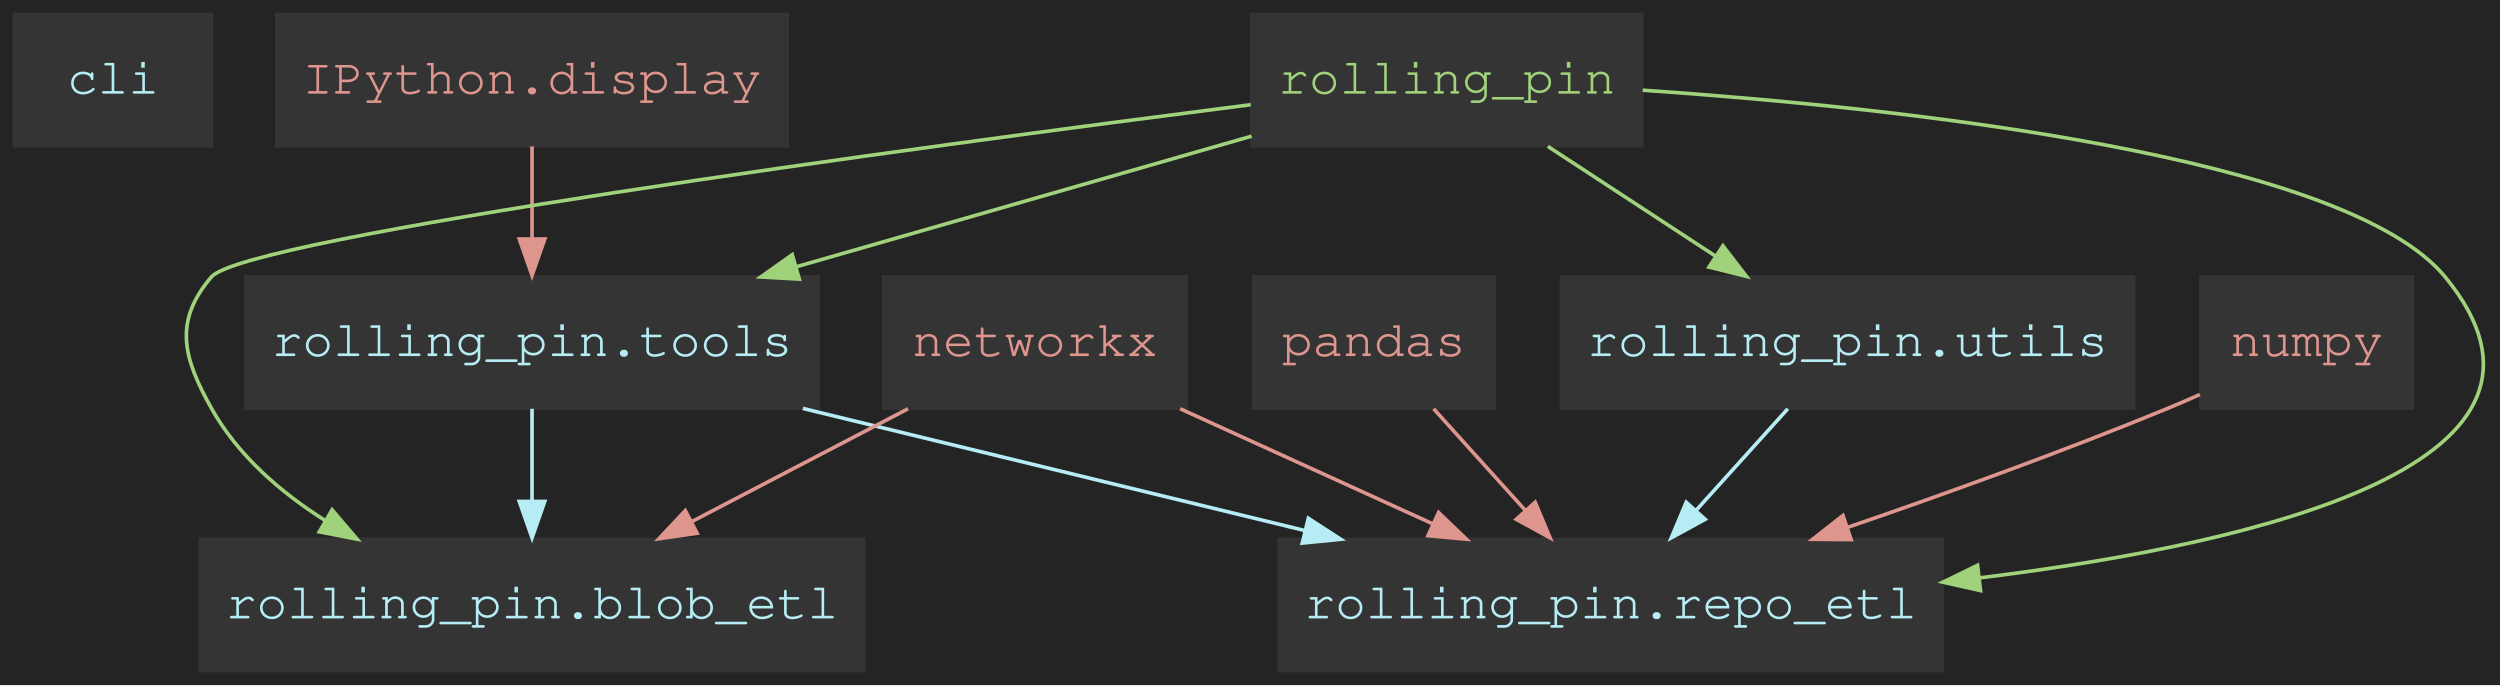
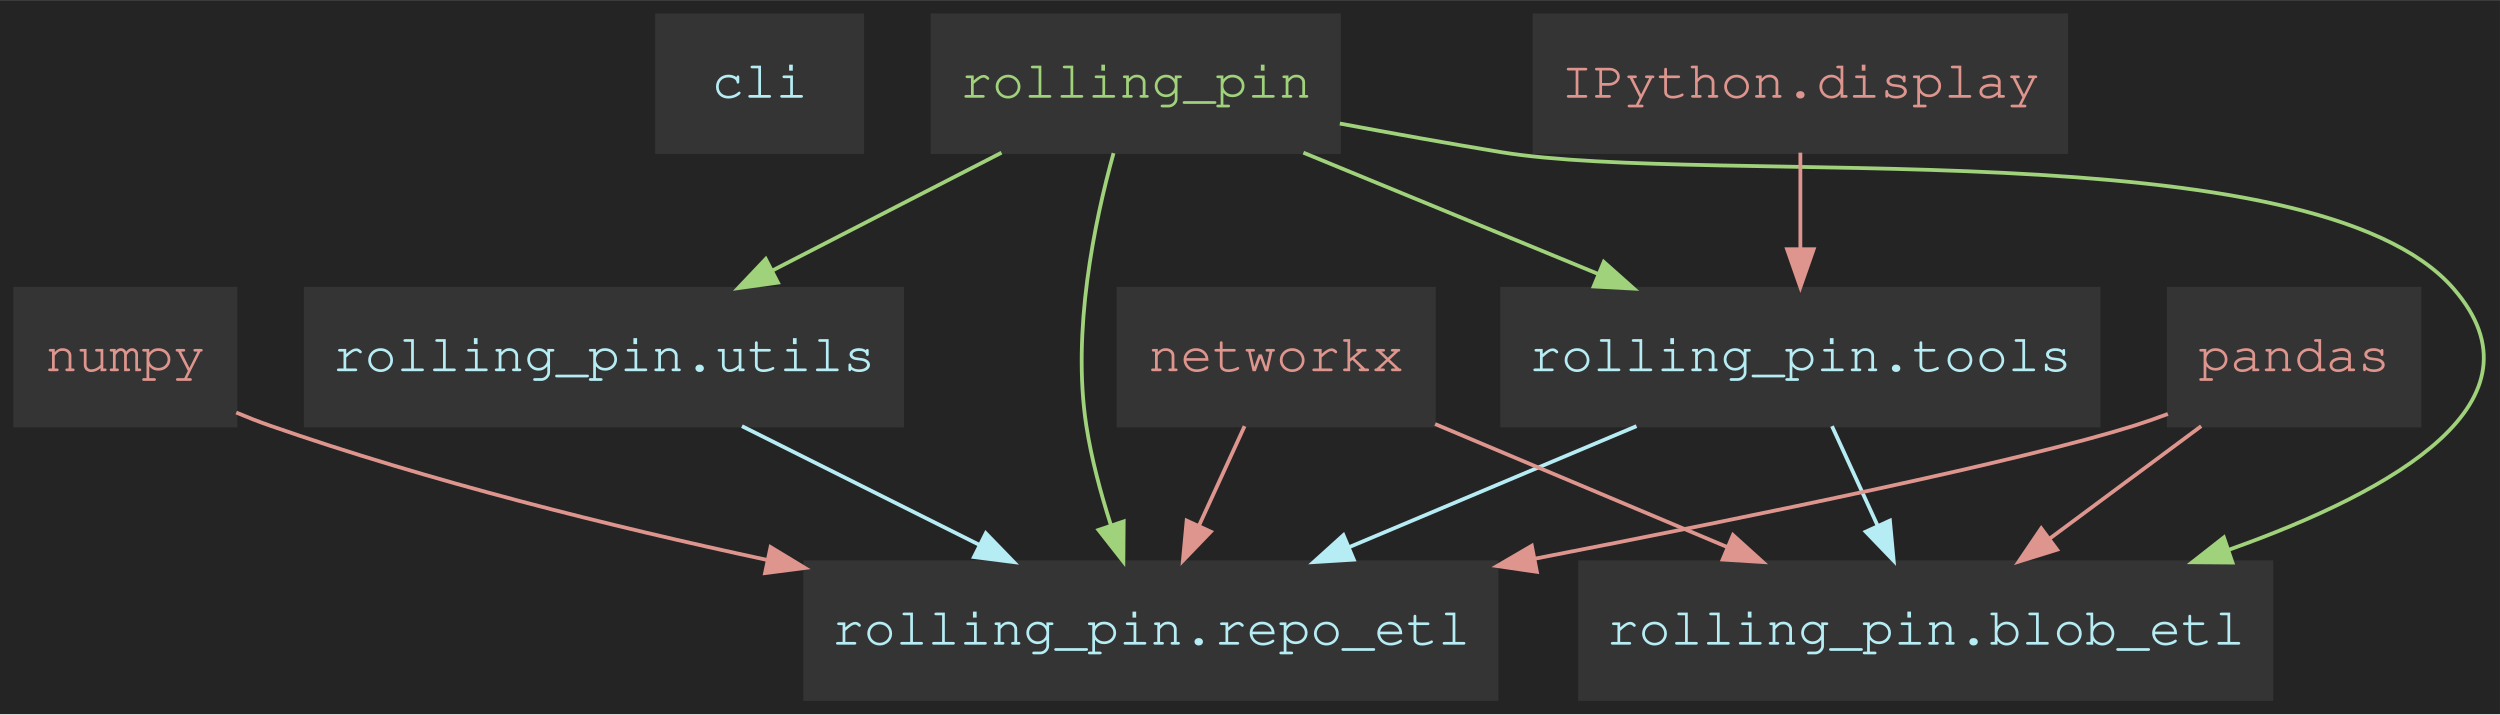
- <svg xmlns="http://www.w3.org/2000/svg" width="686pt" height="188pt" viewBox="0.00 0.00 686.04 188.00">
+ <svg xmlns="http://www.w3.org/2000/svg" width="658pt" height="188pt" viewBox="0.00 0.00 658.20 188.00">
  <g id="graph0" class="graph" transform="scale(1 1) rotate(0) translate(4 184)">
-     <polygon fill="#242424" stroke="transparent" points="-4,4 -4,-184 682.045,-184 682.045,4 -4,4" />
+     <polygon fill="#242424" stroke="transparent" points="-4,4 -4,-184 654.196,-184 654.196,4 -4,4" />
    <g id="node1" class="node">
-       <polygon fill="#343434" stroke="#343434" points="54,-180 0,-180 0,-144 54,-144 54,-180" />
-       <text text-anchor="middle" x="27" y="-158.3" font-family="Courier,monospace" font-size="14.00" fill="#b6ecf3">cli</text>
+       <polygon fill="#343434" stroke="#343434" points="223,-180 169,-180 169,-144 223,-144 223,-180" />
+       <text text-anchor="middle" x="196" y="-158.3" font-family="Courier,monospace" font-size="14.00" fill="#b6ecf3">cli</text>
    </g>
    <g id="node2" class="node">
-       <polygon fill="#343434" stroke="#343434" points="233,-36 51,-36 51,0 233,0 233,-36" />
-       <text text-anchor="middle" x="142" y="-14.3" font-family="Courier,monospace" font-size="14.00" fill="#b6ecf3">rolling_pin.blob_etl</text>
+       <polygon fill="#343434" stroke="#343434" points="594,-36 412,-36 412,0 594,0 594,-36" />
+       <text text-anchor="middle" x="503" y="-14.3" font-family="Courier,monospace" font-size="14.00" fill="#b6ecf3">rolling_pin.blob_etl</text>
    </g>
    <g id="node3" class="node">
-       <polygon fill="#343434" stroke="#343434" points="529,-36 347,-36 347,0 529,0 529,-36" />
-       <text text-anchor="middle" x="438" y="-14.3" font-family="Courier,monospace" font-size="14.00" fill="#b6ecf3">rolling_pin.repo_etl</text>
+       <polygon fill="#343434" stroke="#343434" points="390,-36 208,-36 208,0 390,0 390,-36" />
+       <text text-anchor="middle" x="299" y="-14.3" font-family="Courier,monospace" font-size="14.00" fill="#b6ecf3">rolling_pin.repo_etl</text>
    </g>
    <g id="node4" class="node">
-       <polygon fill="#343434" stroke="#343434" points="220.5,-108 63.5,-108 63.5,-72 220.5,-72 220.5,-108" />
-       <text text-anchor="middle" x="142" y="-86.3" font-family="Courier,monospace" font-size="14.00" fill="#b6ecf3">rolling_pin.tools</text>
+       <polygon fill="#343434" stroke="#343434" points="548.5,-108 391.5,-108 391.5,-72 548.5,-72 548.5,-108" />
+       <text text-anchor="middle" x="470" y="-86.3" font-family="Courier,monospace" font-size="14.00" fill="#b6ecf3">rolling_pin.tools</text>
    </g>
    <g id="edge1" class="edge">
-       <path fill="none" stroke="#b6ecf3" d="M142,-71.831C142,-64.131 142,-54.974 142,-46.417" />
-       <polygon fill="#b6ecf3" stroke="#b6ecf3" points="145.5,-46.413 142,-36.413 138.5,-46.413 145.5,-46.413" />
+       <path fill="none" stroke="#b6ecf3" d="M478.327,-71.831C481.973,-63.877 486.331,-54.369 490.363,-45.572" />
+       <polygon fill="#b6ecf3" stroke="#b6ecf3" points="493.576,-46.962 494.561,-36.413 487.212,-44.046 493.576,-46.962" />
    </g>
    <g id="edge2" class="edge">
-       <path fill="none" stroke="#b6ecf3" d="M216.311,-71.924C258.175,-61.741 310.6,-48.989 353.957,-38.443" />
-       <polygon fill="#b6ecf3" stroke="#b6ecf3" points="355.026,-41.785 363.915,-36.021 353.371,-34.983 355.026,-41.785" />
+       <path fill="none" stroke="#b6ecf3" d="M426.849,-71.831C403.878,-62.159 375.449,-50.189 351.237,-39.994" />
+       <polygon fill="#b6ecf3" stroke="#b6ecf3" points="352.415,-36.693 341.84,-36.038 349.698,-43.144 352.415,-36.693" />
    </g>
    <g id="node5" class="node">
-       <polygon fill="#343434" stroke="#343434" points="581.5,-108 424.5,-108 424.5,-72 581.5,-72 581.5,-108" />
-       <text text-anchor="middle" x="503" y="-86.3" font-family="Courier,monospace" font-size="14.00" fill="#b6ecf3">rolling_pin.utils</text>
+       <polygon fill="#343434" stroke="#343434" points="233.5,-108 76.5,-108 76.5,-72 233.5,-72 233.5,-108" />
+       <text text-anchor="middle" x="155" y="-86.3" font-family="Courier,monospace" font-size="14.00" fill="#b6ecf3">rolling_pin.utils</text>
    </g>
    <g id="edge3" class="edge">
-       <path fill="none" stroke="#b6ecf3" d="M486.598,-71.831C478.959,-63.369 469.732,-53.149 461.379,-43.897" />
-       <polygon fill="#b6ecf3" stroke="#b6ecf3" points="463.922,-41.491 454.623,-36.413 458.726,-46.181 463.922,-41.491" />
+       <path fill="none" stroke="#b6ecf3" d="M191.337,-71.831C210.34,-62.33 233.776,-50.612 253.925,-40.537" />
+       <polygon fill="#b6ecf3" stroke="#b6ecf3" points="255.545,-43.641 262.924,-36.038 252.415,-37.38 255.545,-43.641" />
    </g>
    <g id="node6" class="node">
-       <polygon fill="#343434" stroke="#343434" points="212,-180 72,-180 72,-144 212,-144 212,-180" />
-       <text text-anchor="middle" x="142" y="-158.3" font-family="Courier,monospace" font-size="14.00" fill="#de958e">IPython.display</text>
+       <polygon fill="#343434" stroke="#343434" points="348.5,-180 241.5,-180 241.5,-144 348.5,-144 348.5,-180" />
+       <text text-anchor="middle" x="295" y="-158.3" font-family="Courier,monospace" font-size="14.00" fill="#a0d17b">rolling_pin</text>
    </g>
    <g id="edge4" class="edge">
-       <path fill="none" stroke="#de958e" d="M142,-143.831C142,-136.131 142,-126.974 142,-118.417" />
-       <polygon fill="#de958e" stroke="#de958e" points="145.5,-118.413 142,-108.413 138.5,-118.413 145.5,-118.413" />
+       <path fill="none" stroke="#a0d17b" d="M348.748,-151.502C362.502,-148.931 377.281,-146.269 391,-144 446.593,-134.806 605.092,-150.579 642,-108 667.613,-78.452 626.767,-54.895 582.855,-39.305" />
+       <polygon fill="#a0d17b" stroke="#a0d17b" points="583.759,-35.916 573.164,-36.003 581.501,-42.541 583.759,-35.916" />
+     </g>
+     <g id="edge5" class="edge">
+       <path fill="none" stroke="#a0d17b" d="M289.173,-143.714C284.125,-125.52 278.187,-96.81 282,-72 283.337,-63.298 285.82,-54.074 288.483,-45.759" />
+       <polygon fill="#a0d17b" stroke="#a0d17b" points="291.841,-46.758 291.756,-36.163 285.215,-44.498 291.841,-46.758" />
+     </g>
+     <g id="edge6" class="edge">
+       <path fill="none" stroke="#a0d17b" d="M339.16,-143.831C362.773,-134.116 392.02,-122.083 416.87,-111.859" />
+       <polygon fill="#a0d17b" stroke="#a0d17b" points="418.241,-115.08 426.158,-108.038 415.578,-108.606 418.241,-115.08" />
+     </g>
+     <g id="edge7" class="edge">
+       <path fill="none" stroke="#a0d17b" d="M259.672,-143.831C241.351,-134.409 218.79,-122.806 199.31,-112.788" />
+       <polygon fill="#a0d17b" stroke="#a0d17b" points="200.81,-109.624 190.317,-108.163 197.609,-115.849 200.81,-109.624" />
    </g>
    <g id="node7" class="node">
-       <polygon fill="#343434" stroke="#343434" points="321.5,-108 238.5,-108 238.5,-72 321.5,-72 321.5,-108" />
-       <text text-anchor="middle" x="280" y="-86.3" font-family="Courier,monospace" font-size="14.00" fill="#de958e">networkx</text>
+       <polygon fill="#343434" stroke="#343434" points="540,-180 400,-180 400,-144 540,-144 540,-180" />
+       <text text-anchor="middle" x="470" y="-158.3" font-family="Courier,monospace" font-size="14.00" fill="#de958e">IPython.display</text>
    </g>
-     <g id="edge5" class="edge">
-       <path fill="none" stroke="#de958e" d="M245.177,-71.831C227.199,-62.452 205.08,-50.911 185.938,-40.924" />
-       <polygon fill="#de958e" stroke="#de958e" points="187.297,-37.685 176.812,-36.163 184.059,-43.892 187.297,-37.685" />
-     </g>
-     <g id="edge6" class="edge">
-       <path fill="none" stroke="#de958e" d="M319.87,-71.831C340.908,-62.245 366.898,-50.401 389.14,-40.266" />
-       <polygon fill="#de958e" stroke="#de958e" points="390.768,-43.37 398.417,-36.038 387.865,-37 390.768,-43.37" />
+     <g id="edge8" class="edge">
+       <path fill="none" stroke="#de958e" d="M470,-143.831C470,-136.131 470,-126.974 470,-118.417" />
+       <polygon fill="#de958e" stroke="#de958e" points="473.5,-118.413 470,-108.413 466.5,-118.413 473.5,-118.413" />
    </g>
    <g id="node8" class="node">
-       <polygon fill="#343434" stroke="#343434" points="446.5,-180 339.5,-180 339.5,-144 446.5,-144 446.5,-180" />
-       <text text-anchor="middle" x="393" y="-158.3" font-family="Courier,monospace" font-size="14.00" fill="#a0d17b">rolling_pin</text>
-     </g>
-     <g id="edge7" class="edge">
-       <path fill="none" stroke="#a0d17b" d="M339.221,-155.277C245.953,-143.362 63.2,-118.781 54,-108 43.614,-95.829 46.186,-85.962 54,-72 61.184,-59.164 72.804,-49.008 85.279,-41.134" />
-       <polygon fill="#a0d17b" stroke="#a0d17b" points="87.134,-44.104 94.008,-36.041 83.607,-38.057 87.134,-44.104" />
-     </g>
-     <g id="edge8" class="edge">
-       <path fill="none" stroke="#a0d17b" d="M446.782,-159.257C518.516,-154.345 639.673,-141.238 667,-108 708.56,-57.45 618.37,-35.17 539.232,-25.428" />
-       <polygon fill="#a0d17b" stroke="#a0d17b" points="539.49,-21.935 529.15,-24.246 538.674,-28.887 539.49,-21.935" />
+       <polygon fill="#343434" stroke="#343434" points="373.5,-108 290.5,-108 290.5,-72 373.5,-72 373.5,-108" />
+       <text text-anchor="middle" x="332" y="-86.3" font-family="Courier,monospace" font-size="14.00" fill="#de958e">networkx</text>
    </g>
    <g id="edge9" class="edge">
-       <path fill="none" stroke="#a0d17b" d="M339.462,-146.643C303.017,-136.188 254.344,-122.226 214.442,-110.78" />
-       <polygon fill="#a0d17b" stroke="#a0d17b" points="215.34,-107.397 204.762,-108.004 213.41,-114.125 215.34,-107.397" />
+       <path fill="none" stroke="#de958e" d="M373.831,-72.387C397.065,-62.604 426.18,-50.345 450.884,-39.944" />
+       <polygon fill="#de958e" stroke="#de958e" points="452.256,-43.164 460.114,-36.057 449.539,-36.712 452.256,-43.164" />
    </g>
    <g id="edge10" class="edge">
-       <path fill="none" stroke="#a0d17b" d="M420.758,-143.831C434.697,-134.707 451.76,-123.539 466.723,-113.745" />
-       <polygon fill="#a0d17b" stroke="#a0d17b" points="468.801,-116.568 475.251,-108.163 464.967,-110.711 468.801,-116.568" />
+       <path fill="none" stroke="#de958e" d="M323.673,-71.831C320.027,-63.877 315.669,-54.369 311.637,-45.572" />
+       <polygon fill="#de958e" stroke="#de958e" points="314.788,-44.046 307.439,-36.413 308.424,-46.962 314.788,-44.046" />
    </g>
    <g id="node9" class="node">
-       <polygon fill="#343434" stroke="#343434" points="658,-108 600,-108 600,-72 658,-72 658,-108" />
-       <text text-anchor="middle" x="629" y="-86.3" font-family="Courier,monospace" font-size="14.00" fill="#de958e">numpy</text>
+       <polygon fill="#343434" stroke="#343434" points="58,-108 0,-108 0,-72 58,-72 58,-108" />
+       <text text-anchor="middle" x="29" y="-86.3" font-family="Courier,monospace" font-size="14.00" fill="#de958e">numpy</text>
    </g>
    <g id="edge11" class="edge">
-       <path fill="none" stroke="#de958e" d="M599.676,-75.743C596.762,-74.437 593.835,-73.168 591,-72 562.461,-60.241 530.32,-48.655 502.891,-39.248" />
-       <polygon fill="#de958e" stroke="#de958e" points="503.993,-35.926 493.399,-36.015 501.736,-42.552 503.993,-35.926" />
+       <path fill="none" stroke="#de958e" d="M58.198,-75.411C61.137,-74.172 64.105,-73.01 67,-72 109.026,-57.345 156.721,-45.468 197.89,-36.623" />
+       <polygon fill="#de958e" stroke="#de958e" points="198.875,-39.992 207.934,-34.497 197.426,-33.144 198.875,-39.992" />
    </g>
    <g id="node10" class="node">
-       <polygon fill="#343434" stroke="#343434" points="406,-108 340,-108 340,-72 406,-72 406,-108" />
-       <text text-anchor="middle" x="373" y="-86.3" font-family="Courier,monospace" font-size="14.00" fill="#de958e">pandas</text>
+       <polygon fill="#343434" stroke="#343434" points="633,-108 567,-108 567,-72 633,-72 633,-108" />
+       <text text-anchor="middle" x="600" y="-86.3" font-family="Courier,monospace" font-size="14.00" fill="#de958e">pandas</text>
    </g>
    <g id="edge12" class="edge">
-       <path fill="none" stroke="#de958e" d="M389.402,-71.831C397.041,-63.369 406.268,-53.149 414.621,-43.897" />
-       <polygon fill="#de958e" stroke="#de958e" points="417.274,-46.181 421.377,-36.413 412.078,-41.491 417.274,-46.181" />
+       <path fill="none" stroke="#de958e" d="M575.523,-71.831C563.461,-62.878 548.746,-51.956 535.731,-42.295" />
+       <polygon fill="#de958e" stroke="#de958e" points="537.585,-39.313 527.469,-36.163 533.413,-44.934 537.585,-39.313" />
+     </g>
+     <g id="edge13" class="edge">
+       <path fill="none" stroke="#de958e" d="M566.756,-75.043C563.822,-73.939 560.875,-72.906 558,-72 528.743,-62.782 459.513,-48.484 399.985,-36.915" />
+       <polygon fill="#de958e" stroke="#de958e" points="400.624,-33.474 390.142,-35.01 399.294,-40.346 400.624,-33.474" />
    </g>
  </g>
</svg>
